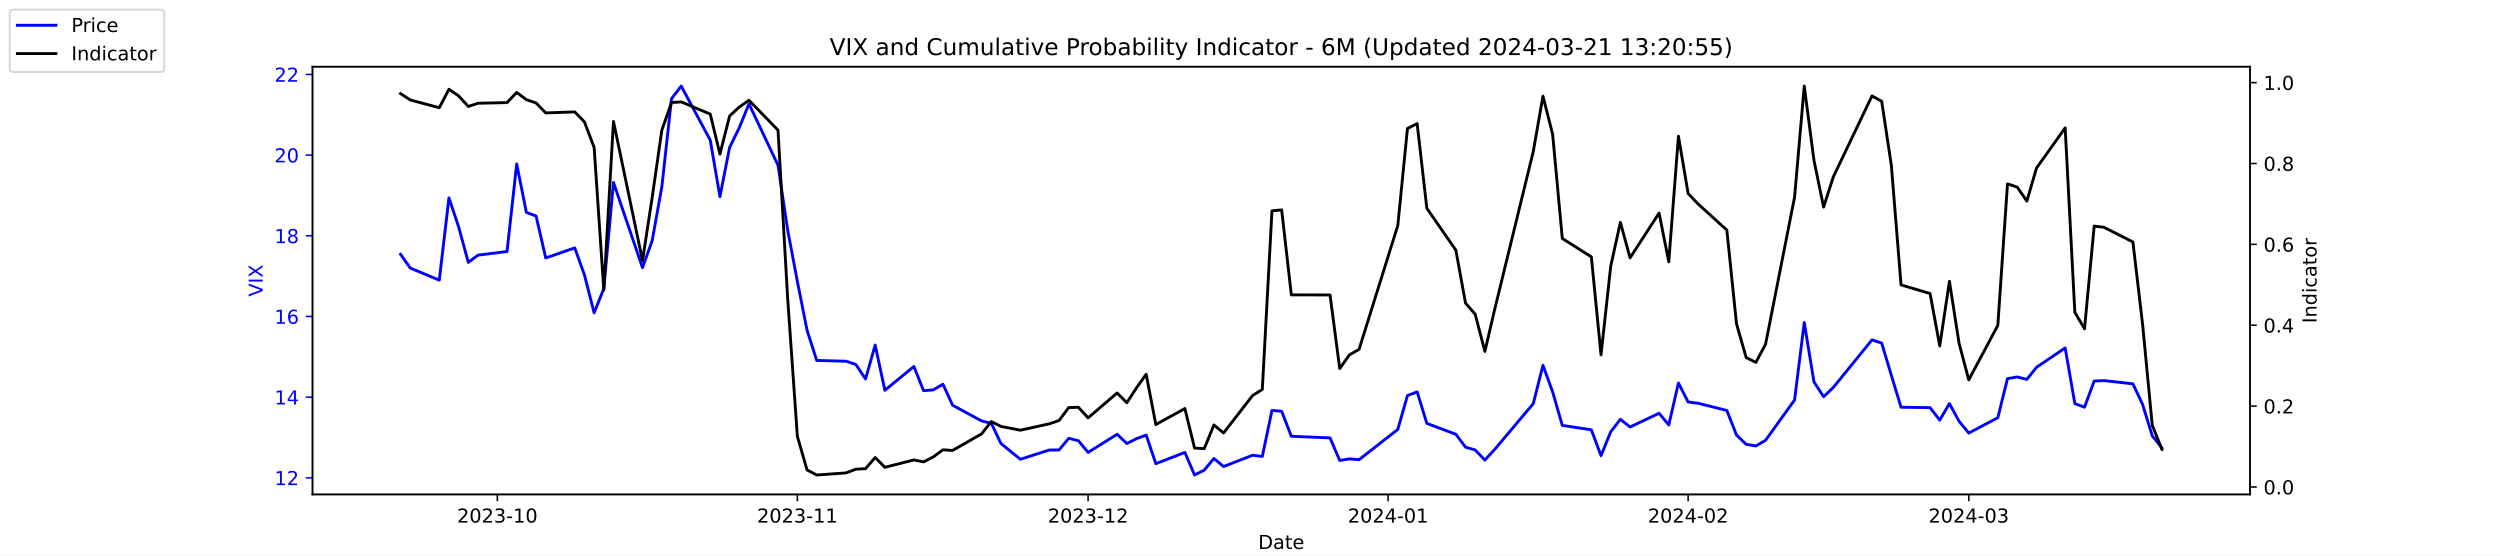
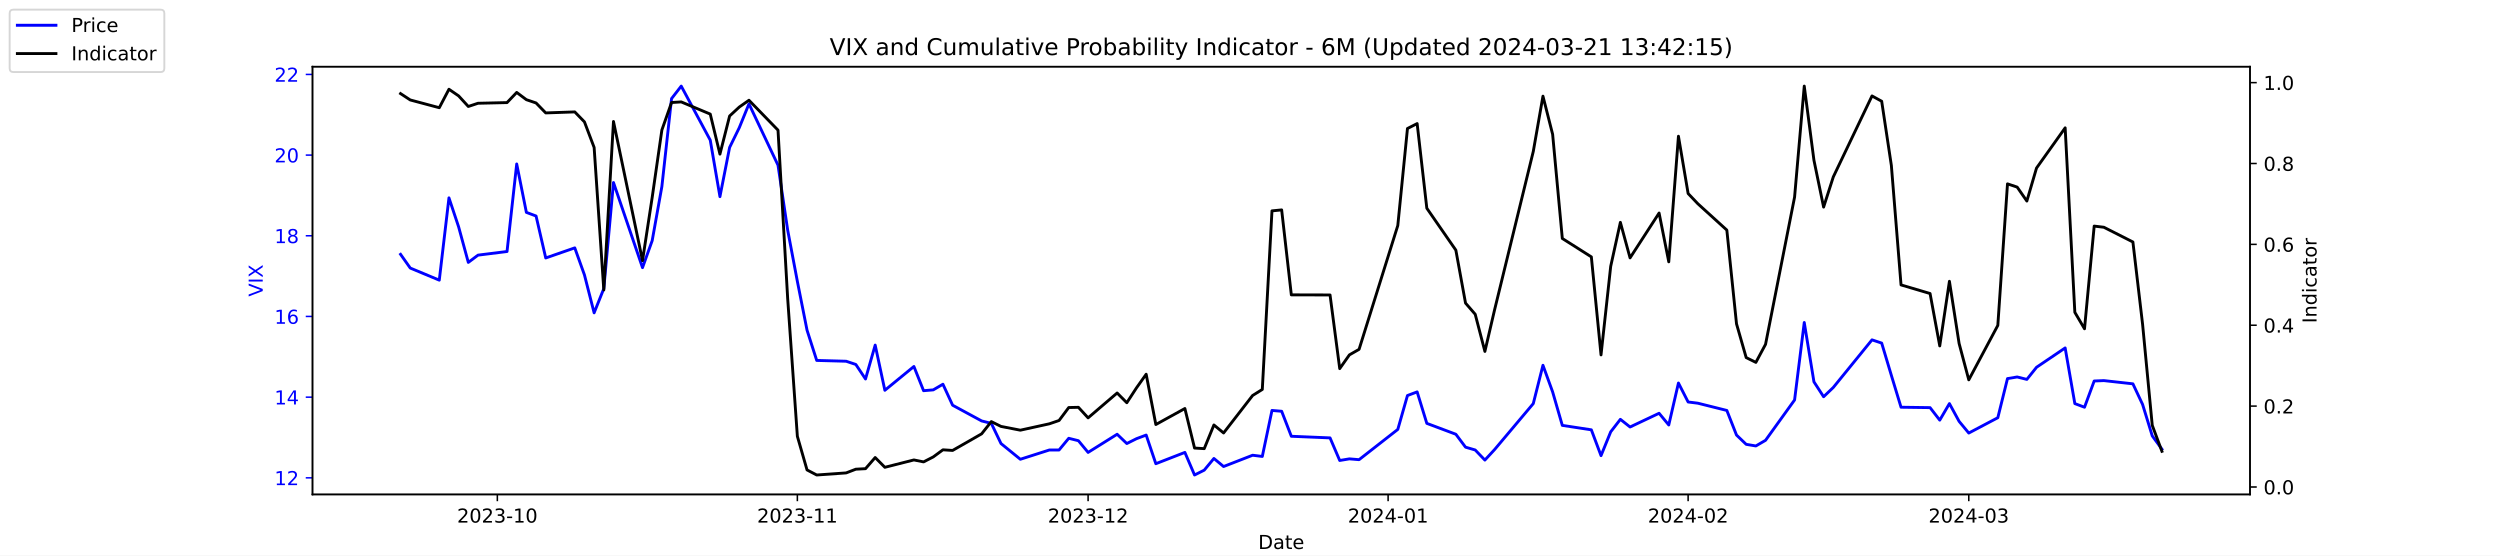
<svg xmlns="http://www.w3.org/2000/svg" xmlns:xlink="http://www.w3.org/1999/xlink" width="1296pt" height="288pt" viewBox="0 0 1296 288" version="1.1">
  <defs>
    <style type="text/css">*{stroke-linejoin: round; stroke-linecap: butt}</style>
  </defs>
  <g id="figure_1">
    <g id="patch_1">
      <path d="M 0 288  L 1296 288  L 1296 0  L 0 0  z " style="fill: #ffffff" />
    </g>
    <g id="axes_1">
      <g id="patch_2">
        <path d="M 162 256.32  L 1166.4 256.32  L 1166.4 34.56  L 162 34.56  z " style="fill: #ffffff" />
      </g>
      <g id="matplotlib.axis_1">
        <g id="xtick_1">
          <g id="line2d_1">
            <defs>
-               <path id="m95c6040fb7" d="M 0 0  L 0 3.5  " style="stroke: #000000; stroke-width: 0.8" />
+               <path id="m765b2ba6b2" d="M 0 0  L 0 3.5  " style="stroke: #000000; stroke-width: 0.8" />
            </defs>
            <g>
-               <use xlink:href="#m95c6040fb7" x="257.824" y="256.32" style="stroke: #000000; stroke-width: 0.8" />
+               <use xlink:href="#m765b2ba6b2" x="257.824" y="256.32" style="stroke: #000000; stroke-width: 0.8" />
            </g>
          </g>
          <g id="text_1">
            <g transform="translate(236.933 270.9184) scale(0.1 -0.1)">
              <defs>
                <path id="DejaVuSans-32" d="M 1228 531  L 3431 531  L 3431 0  L 469 0  L 469 531  Q 828 903 1448 1529  Q 2069 2156 2228 2338  Q 2531 2678 2651 2914  Q 2772 3150 2772 3378  Q 2772 3750 2511 3984  Q 2250 4219 1831 4219  Q 1534 4219 1204 4116  Q 875 4013 500 3803  L 500 4441  Q 881 4594 1212 4672  Q 1544 4750 1819 4750  Q 2544 4750 2975 4387  Q 3406 4025 3406 3419  Q 3406 3131 3298 2873  Q 3191 2616 2906 2266  Q 2828 2175 2409 1742  Q 1991 1309 1228 531  z " transform="scale(0.015625)" />
                <path id="DejaVuSans-30" d="M 2034 4250  Q 1547 4250 1301 3770  Q 1056 3291 1056 2328  Q 1056 1369 1301 889  Q 1547 409 2034 409  Q 2525 409 2770 889  Q 3016 1369 3016 2328  Q 3016 3291 2770 3770  Q 2525 4250 2034 4250  z M 2034 4750  Q 2819 4750 3233 4129  Q 3647 3509 3647 2328  Q 3647 1150 3233 529  Q 2819 -91 2034 -91  Q 1250 -91 836 529  Q 422 1150 422 2328  Q 422 3509 836 4129  Q 1250 4750 2034 4750  z " transform="scale(0.015625)" />
                <path id="DejaVuSans-33" d="M 2597 2516  Q 3050 2419 3304 2112  Q 3559 1806 3559 1356  Q 3559 666 3084 287  Q 2609 -91 1734 -91  Q 1441 -91 1130 -33  Q 819 25 488 141  L 488 750  Q 750 597 1062 519  Q 1375 441 1716 441  Q 2309 441 2620 675  Q 2931 909 2931 1356  Q 2931 1769 2642 2001  Q 2353 2234 1838 2234  L 1294 2234  L 1294 2753  L 1863 2753  Q 2328 2753 2575 2939  Q 2822 3125 2822 3475  Q 2822 3834 2567 4026  Q 2313 4219 1838 4219  Q 1578 4219 1281 4162  Q 984 4106 628 3988  L 628 4550  Q 988 4650 1302 4700  Q 1616 4750 1894 4750  Q 2613 4750 3031 4423  Q 3450 4097 3450 3541  Q 3450 3153 3228 2886  Q 3006 2619 2597 2516  z " transform="scale(0.015625)" />
                <path id="DejaVuSans-2d" d="M 313 2009  L 1997 2009  L 1997 1497  L 313 1497  L 313 2009  z " transform="scale(0.015625)" />
                <path id="DejaVuSans-31" d="M 794 531  L 1825 531  L 1825 4091  L 703 3866  L 703 4441  L 1819 4666  L 2450 4666  L 2450 531  L 3481 531  L 3481 0  L 794 0  L 794 531  z " transform="scale(0.015625)" />
              </defs>
              <use xlink:href="#DejaVuSans-32" />
              <use xlink:href="#DejaVuSans-30" x="63.623" />
              <use xlink:href="#DejaVuSans-32" x="127.246" />
              <use xlink:href="#DejaVuSans-33" x="190.869" />
              <use xlink:href="#DejaVuSans-2d" x="254.492" />
              <use xlink:href="#DejaVuSans-31" x="290.576" />
              <use xlink:href="#DejaVuSans-30" x="354.199" />
            </g>
          </g>
        </g>
        <g id="xtick_2">
          <g id="line2d_2">
            <g>
-               <use xlink:href="#m95c6040fb7" x="413.351" y="256.32" style="stroke: #000000; stroke-width: 0.8" />
+               <use xlink:href="#m765b2ba6b2" x="413.351" y="256.32" style="stroke: #000000; stroke-width: 0.8" />
            </g>
          </g>
          <g id="text_2">
            <g transform="translate(392.4594 270.9184) scale(0.1 -0.1)">
              <use xlink:href="#DejaVuSans-32" />
              <use xlink:href="#DejaVuSans-30" x="63.623" />
              <use xlink:href="#DejaVuSans-32" x="127.246" />
              <use xlink:href="#DejaVuSans-33" x="190.869" />
              <use xlink:href="#DejaVuSans-2d" x="254.492" />
              <use xlink:href="#DejaVuSans-31" x="290.576" />
              <use xlink:href="#DejaVuSans-31" x="354.199" />
            </g>
          </g>
        </g>
        <g id="xtick_3">
          <g id="line2d_3">
            <g>
-               <use xlink:href="#m95c6040fb7" x="564.069" y="256.32" style="stroke: #000000; stroke-width: 0.8" />
+               <use xlink:href="#m765b2ba6b2" x="564.069" y="256.32" style="stroke: #000000; stroke-width: 0.8" />
            </g>
          </g>
          <g id="text_3">
            <g transform="translate(543.178 270.9184) scale(0.1 -0.1)">
              <use xlink:href="#DejaVuSans-32" />
              <use xlink:href="#DejaVuSans-30" x="63.623" />
              <use xlink:href="#DejaVuSans-32" x="127.246" />
              <use xlink:href="#DejaVuSans-33" x="190.869" />
              <use xlink:href="#DejaVuSans-2d" x="254.492" />
              <use xlink:href="#DejaVuSans-31" x="290.576" />
              <use xlink:href="#DejaVuSans-32" x="354.199" />
            </g>
          </g>
        </g>
        <g id="xtick_4">
          <g id="line2d_4">
            <g>
-               <use xlink:href="#m95c6040fb7" x="719.596" y="256.32" style="stroke: #000000; stroke-width: 0.8" />
+               <use xlink:href="#m765b2ba6b2" x="719.596" y="256.32" style="stroke: #000000; stroke-width: 0.8" />
            </g>
          </g>
          <g id="text_4">
            <g transform="translate(698.7044 270.9184) scale(0.1 -0.1)">
              <defs>
                <path id="DejaVuSans-34" d="M 2419 4116  L 825 1625  L 2419 1625  L 2419 4116  z M 2253 4666  L 3047 4666  L 3047 1625  L 3713 1625  L 3713 1100  L 3047 1100  L 3047 0  L 2419 0  L 2419 1100  L 313 1100  L 313 1709  L 2253 4666  z " transform="scale(0.015625)" />
              </defs>
              <use xlink:href="#DejaVuSans-32" />
              <use xlink:href="#DejaVuSans-30" x="63.623" />
              <use xlink:href="#DejaVuSans-32" x="127.246" />
              <use xlink:href="#DejaVuSans-34" x="190.869" />
              <use xlink:href="#DejaVuSans-2d" x="254.492" />
              <use xlink:href="#DejaVuSans-30" x="290.576" />
              <use xlink:href="#DejaVuSans-31" x="354.199" />
            </g>
          </g>
        </g>
        <g id="xtick_5">
          <g id="line2d_5">
            <g>
-               <use xlink:href="#m95c6040fb7" x="875.122" y="256.32" style="stroke: #000000; stroke-width: 0.8" />
+               <use xlink:href="#m765b2ba6b2" x="875.122" y="256.32" style="stroke: #000000; stroke-width: 0.8" />
            </g>
          </g>
          <g id="text_5">
            <g transform="translate(854.2309 270.9184) scale(0.1 -0.1)">
              <use xlink:href="#DejaVuSans-32" />
              <use xlink:href="#DejaVuSans-30" x="63.623" />
              <use xlink:href="#DejaVuSans-32" x="127.246" />
              <use xlink:href="#DejaVuSans-34" x="190.869" />
              <use xlink:href="#DejaVuSans-2d" x="254.492" />
              <use xlink:href="#DejaVuSans-30" x="290.576" />
              <use xlink:href="#DejaVuSans-32" x="354.199" />
            </g>
          </g>
        </g>
        <g id="xtick_6">
          <g id="line2d_6">
            <g>
-               <use xlink:href="#m95c6040fb7" x="1020.615" y="256.32" style="stroke: #000000; stroke-width: 0.8" />
+               <use xlink:href="#m765b2ba6b2" x="1020.615" y="256.32" style="stroke: #000000; stroke-width: 0.8" />
            </g>
          </g>
          <g id="text_6">
            <g transform="translate(999.7234 270.9184) scale(0.1 -0.1)">
              <use xlink:href="#DejaVuSans-32" />
              <use xlink:href="#DejaVuSans-30" x="63.623" />
              <use xlink:href="#DejaVuSans-32" x="127.246" />
              <use xlink:href="#DejaVuSans-34" x="190.869" />
              <use xlink:href="#DejaVuSans-2d" x="254.492" />
              <use xlink:href="#DejaVuSans-30" x="290.576" />
              <use xlink:href="#DejaVuSans-33" x="354.199" />
            </g>
          </g>
        </g>
        <g id="text_7">
          <g transform="translate(652.2492 284.5966) scale(0.1 -0.1)">
            <defs>
              <path id="DejaVuSans-44" d="M 1259 4147  L 1259 519  L 2022 519  Q 2988 519 3436 956  Q 3884 1394 3884 2338  Q 3884 3275 3436 3711  Q 2988 4147 2022 4147  L 1259 4147  z M 628 4666  L 1925 4666  Q 3281 4666 3915 4102  Q 4550 3538 4550 2338  Q 4550 1131 3912 565  Q 3275 0 1925 0  L 628 0  L 628 4666  z " transform="scale(0.015625)" />
              <path id="DejaVuSans-61" d="M 2194 1759  Q 1497 1759 1228 1600  Q 959 1441 959 1056  Q 959 750 1161 570  Q 1363 391 1709 391  Q 2188 391 2477 730  Q 2766 1069 2766 1631  L 2766 1759  L 2194 1759  z M 3341 1997  L 3341 0  L 2766 0  L 2766 531  Q 2569 213 2275 61  Q 1981 -91 1556 -91  Q 1019 -91 701 211  Q 384 513 384 1019  Q 384 1609 779 1909  Q 1175 2209 1959 2209  L 2766 2209  L 2766 2266  Q 2766 2663 2505 2880  Q 2244 3097 1772 3097  Q 1472 3097 1187 3025  Q 903 2953 641 2809  L 641 3341  Q 956 3463 1253 3523  Q 1550 3584 1831 3584  Q 2591 3584 2966 3190  Q 3341 2797 3341 1997  z " transform="scale(0.015625)" />
              <path id="DejaVuSans-74" d="M 1172 4494  L 1172 3500  L 2356 3500  L 2356 3053  L 1172 3053  L 1172 1153  Q 1172 725 1289 603  Q 1406 481 1766 481  L 2356 481  L 2356 0  L 1766 0  Q 1100 0 847 248  Q 594 497 594 1153  L 594 3053  L 172 3053  L 172 3500  L 594 3500  L 594 4494  L 1172 4494  z " transform="scale(0.015625)" />
              <path id="DejaVuSans-65" d="M 3597 1894  L 3597 1613  L 953 1613  Q 991 1019 1311 708  Q 1631 397 2203 397  Q 2534 397 2845 478  Q 3156 559 3463 722  L 3463 178  Q 3153 47 2828 -22  Q 2503 -91 2169 -91  Q 1331 -91 842 396  Q 353 884 353 1716  Q 353 2575 817 3079  Q 1281 3584 2069 3584  Q 2775 3584 3186 3129  Q 3597 2675 3597 1894  z M 3022 2063  Q 3016 2534 2758 2815  Q 2500 3097 2075 3097  Q 1594 3097 1305 2825  Q 1016 2553 972 2059  L 3022 2063  z " transform="scale(0.015625)" />
            </defs>
            <use xlink:href="#DejaVuSans-44" />
            <use xlink:href="#DejaVuSans-61" x="77.002" />
            <use xlink:href="#DejaVuSans-74" x="138.281" />
            <use xlink:href="#DejaVuSans-65" x="177.49" />
          </g>
        </g>
      </g>
      <g id="matplotlib.axis_2">
        <g id="ytick_1">
          <g id="line2d_7">
            <defs>
-               <path id="m0928bf3469" d="M 0 0  L -3.5 0  " style="stroke: #0000ff; stroke-width: 0.8" />
+               <path id="mfd598a8038" d="M 0 0  L -3.5 0  " style="stroke: #0000ff; stroke-width: 0.8" />
            </defs>
            <g>
-               <use xlink:href="#m0928bf3469" x="162" y="247.704" style="fill: #0000ff; stroke: #0000ff; stroke-width: 0.8" />
+               <use xlink:href="#mfd598a8038" x="162" y="247.704" style="fill: #0000ff; stroke: #0000ff; stroke-width: 0.8" />
            </g>
          </g>
          <g id="text_8">
            <g style="fill: #0000ff" transform="translate(142.275 251.5031) scale(0.1 -0.1)">
              <use xlink:href="#DejaVuSans-31" />
              <use xlink:href="#DejaVuSans-32" x="63.623" />
            </g>
          </g>
        </g>
        <g id="ytick_2">
          <g id="line2d_8">
            <g>
-               <use xlink:href="#m0928bf3469" x="162" y="205.878" style="fill: #0000ff; stroke: #0000ff; stroke-width: 0.8" />
+               <use xlink:href="#mfd598a8038" x="162" y="205.878" style="fill: #0000ff; stroke: #0000ff; stroke-width: 0.8" />
            </g>
          </g>
          <g id="text_9">
            <g style="fill: #0000ff" transform="translate(142.275 209.6774) scale(0.1 -0.1)">
              <use xlink:href="#DejaVuSans-31" />
              <use xlink:href="#DejaVuSans-34" x="63.623" />
            </g>
          </g>
        </g>
        <g id="ytick_3">
          <g id="line2d_9">
            <g>
-               <use xlink:href="#m0928bf3469" x="162" y="164.052" style="fill: #0000ff; stroke: #0000ff; stroke-width: 0.8" />
+               <use xlink:href="#mfd598a8038" x="162" y="164.052" style="fill: #0000ff; stroke: #0000ff; stroke-width: 0.8" />
            </g>
          </g>
          <g id="text_10">
            <g style="fill: #0000ff" transform="translate(142.275 167.8517) scale(0.1 -0.1)">
              <defs>
                <path id="DejaVuSans-36" d="M 2113 2584  Q 1688 2584 1439 2293  Q 1191 2003 1191 1497  Q 1191 994 1439 701  Q 1688 409 2113 409  Q 2538 409 2786 701  Q 3034 994 3034 1497  Q 3034 2003 2786 2293  Q 2538 2584 2113 2584  z M 3366 4563  L 3366 3988  Q 3128 4100 2886 4159  Q 2644 4219 2406 4219  Q 1781 4219 1451 3797  Q 1122 3375 1075 2522  Q 1259 2794 1537 2939  Q 1816 3084 2150 3084  Q 2853 3084 3261 2657  Q 3669 2231 3669 1497  Q 3669 778 3244 343  Q 2819 -91 2113 -91  Q 1303 -91 875 529  Q 447 1150 447 2328  Q 447 3434 972 4092  Q 1497 4750 2381 4750  Q 2619 4750 2861 4703  Q 3103 4656 3366 4563  z " transform="scale(0.015625)" />
              </defs>
              <use xlink:href="#DejaVuSans-31" />
              <use xlink:href="#DejaVuSans-36" x="63.623" />
            </g>
          </g>
        </g>
        <g id="ytick_4">
          <g id="line2d_10">
            <g>
-               <use xlink:href="#m0928bf3469" x="162" y="122.227" style="fill: #0000ff; stroke: #0000ff; stroke-width: 0.8" />
+               <use xlink:href="#mfd598a8038" x="162" y="122.227" style="fill: #0000ff; stroke: #0000ff; stroke-width: 0.8" />
            </g>
          </g>
          <g id="text_11">
            <g style="fill: #0000ff" transform="translate(142.275 126.0259) scale(0.1 -0.1)">
              <defs>
                <path id="DejaVuSans-38" d="M 2034 2216  Q 1584 2216 1326 1975  Q 1069 1734 1069 1313  Q 1069 891 1326 650  Q 1584 409 2034 409  Q 2484 409 2743 651  Q 3003 894 3003 1313  Q 3003 1734 2745 1975  Q 2488 2216 2034 2216  z M 1403 2484  Q 997 2584 770 2862  Q 544 3141 544 3541  Q 544 4100 942 4425  Q 1341 4750 2034 4750  Q 2731 4750 3128 4425  Q 3525 4100 3525 3541  Q 3525 3141 3298 2862  Q 3072 2584 2669 2484  Q 3125 2378 3379 2068  Q 3634 1759 3634 1313  Q 3634 634 3220 271  Q 2806 -91 2034 -91  Q 1263 -91 848 271  Q 434 634 434 1313  Q 434 1759 690 2068  Q 947 2378 1403 2484  z M 1172 3481  Q 1172 3119 1398 2916  Q 1625 2713 2034 2713  Q 2441 2713 2670 2916  Q 2900 3119 2900 3481  Q 2900 3844 2670 4047  Q 2441 4250 2034 4250  Q 1625 4250 1398 4047  Q 1172 3844 1172 3481  z " transform="scale(0.015625)" />
              </defs>
              <use xlink:href="#DejaVuSans-31" />
              <use xlink:href="#DejaVuSans-38" x="63.623" />
            </g>
          </g>
        </g>
        <g id="ytick_5">
          <g id="line2d_11">
            <g>
-               <use xlink:href="#m0928bf3469" x="162" y="80.401" style="fill: #0000ff; stroke: #0000ff; stroke-width: 0.8" />
+               <use xlink:href="#mfd598a8038" x="162" y="80.401" style="fill: #0000ff; stroke: #0000ff; stroke-width: 0.8" />
            </g>
          </g>
          <g id="text_12">
            <g style="fill: #0000ff" transform="translate(142.275 84.2002) scale(0.1 -0.1)">
              <use xlink:href="#DejaVuSans-32" />
              <use xlink:href="#DejaVuSans-30" x="63.623" />
            </g>
          </g>
        </g>
        <g id="ytick_6">
          <g id="line2d_12">
            <g>
-               <use xlink:href="#m0928bf3469" x="162" y="38.575" style="fill: #0000ff; stroke: #0000ff; stroke-width: 0.8" />
+               <use xlink:href="#mfd598a8038" x="162" y="38.575" style="fill: #0000ff; stroke: #0000ff; stroke-width: 0.8" />
            </g>
          </g>
          <g id="text_13">
            <g style="fill: #0000ff" transform="translate(142.275 42.37447) scale(0.1 -0.1)">
              <use xlink:href="#DejaVuSans-32" />
              <use xlink:href="#DejaVuSans-32" x="63.623" />
            </g>
          </g>
        </g>
        <g id="text_14">
          <g style="fill: #0000ff" transform="translate(136.1953 153.7603) rotate(-90) scale(0.1 -0.1)">
            <defs>
              <path id="DejaVuSans-56" d="M 1831 0  L 50 4666  L 709 4666  L 2188 738  L 3669 4666  L 4325 4666  L 2547 0  L 1831 0  z " transform="scale(0.015625)" />
              <path id="DejaVuSans-49" d="M 628 4666  L 1259 4666  L 1259 0  L 628 0  L 628 4666  z " transform="scale(0.015625)" />
              <path id="DejaVuSans-58" d="M 403 4666  L 1081 4666  L 2241 2931  L 3406 4666  L 4084 4666  L 2584 2425  L 4184 0  L 3506 0  L 2194 1984  L 872 0  L 191 0  L 1856 2491  L 403 4666  z " transform="scale(0.015625)" />
            </defs>
            <use xlink:href="#DejaVuSans-56" />
            <use xlink:href="#DejaVuSans-49" x="68.408" />
            <use xlink:href="#DejaVuSans-58" x="97.9" />
          </g>
        </g>
      </g>
      <g id="line2d_13">
-         <path d="M 207.655 131.847  L 212.672 138.957  L 227.722 145.231  L 232.739 102.569  L 237.756 117.626  L 242.773 136.029  L 247.79 132.265  L 262.841 130.383  L 267.858 85.002  L 272.875 110.097  L 277.892 111.979  L 282.909 133.729  L 297.96 128.501  L 302.977 142.512  L 307.994 162.17  L 313.011 149.623  L 318.028 94.622  L 333.079 138.748  L 338.096 124.736  L 343.113 96.713  L 348.13 51.123  L 353.147 44.64  L 368.198 72.663  L 373.215 101.941  L 378.232 76.428  L 383.249 66.18  L 388.266 53.842  L 403.317 85.629  L 408.334 119.299  L 413.351 145.858  L 418.368 171.163  L 423.385 186.847  L 438.645 187.266  L 443.662 188.939  L 448.679 196.467  L 453.696 178.901  L 458.713 202.323  L 473.764 189.984  L 478.781 202.532  L 483.798 202.114  L 488.815 199.186  L 493.832 210.061  L 508.883 218.217  L 513.9 219.472  L 518.917 229.928  L 528.951 238.084  L 544.001 233.274  L 549.018 233.274  L 554.035 227.209  L 559.052 228.464  L 564.069 234.529  L 579.12 225.118  L 584.137 229.928  L 589.154 227.418  L 594.171 225.536  L 599.188 240.384  L 614.239 234.529  L 619.256 246.24  L 624.273 243.73  L 629.29 237.666  L 634.307 241.848  L 649.358 235.993  L 654.375 236.62  L 659.392 212.779  L 664.409 213.198  L 669.426 226.164  L 689.494 227  L 694.511 238.711  L 699.528 237.875  L 704.545 238.293  L 724.613 222.608  L 729.63 205.042  L 734.647 203.159  L 739.664 219.472  L 754.715 225.118  L 759.732 231.81  L 764.749 233.274  L 769.766 238.502  L 774.783 233.065  L 794.851 209.224  L 799.868 189.357  L 804.885 203.159  L 809.902 220.517  L 824.952 222.818  L 829.969 236.202  L 834.986 223.863  L 840.003 217.38  L 845.02 221.354  L 860.071 214.243  L 865.088 220.308  L 870.105 198.559  L 875.122 208.388  L 880.139 209.015  L 895.19 212.779  L 900.207 225.536  L 905.224 230.346  L 910.241 231.183  L 915.258 228.255  L 930.309 207.342  L 935.326 167.189  L 940.343 197.931  L 945.36 205.669  L 950.377 200.859  L 970.445 176.182  L 975.462 177.855  L 980.479 194.585  L 985.496 211.106  L 1000.547 211.316  L 1005.564 217.798  L 1010.581 209.224  L 1015.598 218.426  L 1020.615 224.491  L 1035.666 216.544  L 1040.683 196.258  L 1045.7 195.422  L 1050.717 196.677  L 1055.734 190.403  L 1070.576 180.364  L 1075.593 209.224  L 1080.61 211.106  L 1085.627 197.513  L 1090.644 197.304  L 1105.695 198.977  L 1110.711 209.642  L 1115.728 225.955  L 1120.745 232.228  " clip-path="url(#p55e41a33b6)" style="fill: none; stroke: #0000ff; stroke-width: 1.5; stroke-linecap: square" />
+         <path d="M 207.655 131.847  L 212.672 138.957  L 227.722 145.231  L 232.739 102.569  L 237.756 117.626  L 242.773 136.029  L 247.79 132.265  L 262.841 130.383  L 267.858 85.002  L 272.875 110.097  L 277.892 111.979  L 282.909 133.729  L 297.96 128.501  L 302.977 142.512  L 307.994 162.17  L 313.011 149.623  L 318.028 94.622  L 333.079 138.748  L 338.096 124.736  L 343.113 96.713  L 348.13 51.123  L 353.147 44.64  L 368.198 72.663  L 373.215 101.941  L 378.232 76.428  L 383.249 66.18  L 388.266 53.842  L 403.317 85.629  L 408.334 119.299  L 413.351 145.858  L 418.368 171.163  L 423.385 186.847  L 438.645 187.266  L 443.662 188.939  L 448.679 196.467  L 453.696 178.901  L 458.713 202.323  L 473.764 189.984  L 478.781 202.532  L 483.798 202.114  L 488.815 199.186  L 493.832 210.061  L 508.883 218.217  L 513.9 219.472  L 518.917 229.928  L 528.951 238.084  L 544.001 233.274  L 549.018 233.274  L 554.035 227.209  L 559.052 228.464  L 564.069 234.529  L 579.12 225.118  L 584.137 229.928  L 589.154 227.418  L 594.171 225.536  L 599.188 240.384  L 614.239 234.529  L 619.256 246.24  L 624.273 243.73  L 629.29 237.666  L 634.307 241.848  L 649.358 235.993  L 654.375 236.62  L 659.392 212.779  L 664.409 213.198  L 669.426 226.164  L 689.494 227  L 694.511 238.711  L 699.528 237.875  L 704.545 238.293  L 724.613 222.608  L 729.63 205.042  L 734.647 203.159  L 739.664 219.472  L 754.715 225.118  L 759.732 231.81  L 764.749 233.274  L 769.766 238.502  L 774.783 233.065  L 794.851 209.224  L 799.868 189.357  L 804.885 203.159  L 809.902 220.517  L 824.952 222.818  L 829.969 236.202  L 834.986 223.863  L 840.003 217.38  L 845.02 221.354  L 860.071 214.243  L 865.088 220.308  L 870.105 198.559  L 875.122 208.388  L 880.139 209.015  L 895.19 212.779  L 900.207 225.536  L 905.224 230.346  L 910.241 231.183  L 915.258 228.255  L 930.309 207.342  L 935.326 167.189  L 940.343 197.931  L 945.36 205.669  L 950.377 200.859  L 970.445 176.182  L 975.462 177.855  L 980.479 194.585  L 985.496 211.106  L 1000.547 211.316  L 1005.564 217.798  L 1010.581 209.224  L 1015.598 218.426  L 1020.615 224.491  L 1035.666 216.544  L 1040.683 196.258  L 1045.7 195.422  L 1050.717 196.677  L 1055.734 190.403  L 1070.576 180.364  L 1075.593 209.224  L 1080.61 211.106  L 1085.627 197.513  L 1090.644 197.304  L 1105.695 198.977  L 1110.711 209.642  L 1115.728 225.955  L 1120.745 232.856  " clip-path="url(#pb576d12935)" style="fill: none; stroke: #0000ff; stroke-width: 1.5; stroke-linecap: square" />
      </g>
      <g id="patch_3">
        <path d="M 162 256.32  L 162 34.56  " style="fill: none; stroke: #000000; stroke-width: 0.8; stroke-linejoin: miter; stroke-linecap: square" />
      </g>
      <g id="patch_4">
        <path d="M 1166.4 256.32  L 1166.4 34.56  " style="fill: none; stroke: #000000; stroke-width: 0.8; stroke-linejoin: miter; stroke-linecap: square" />
      </g>
      <g id="patch_5">
        <path d="M 162 256.32  L 1166.4 256.32  " style="fill: none; stroke: #000000; stroke-width: 0.8; stroke-linejoin: miter; stroke-linecap: square" />
      </g>
      <g id="patch_6">
        <path d="M 162 34.56  L 1166.4 34.56  " style="fill: none; stroke: #000000; stroke-width: 0.8; stroke-linejoin: miter; stroke-linecap: square" />
      </g>
    </g>
    <g id="axes_2">
      <g id="matplotlib.axis_3">
        <g id="ytick_7">
          <g id="line2d_14">
            <defs>
-               <path id="m8d803e4f2c" d="M 0 0  L 3.5 0  " style="stroke: #000000; stroke-width: 0.8" />
+               <path id="m97f613afe6" d="M 0 0  L 3.5 0  " style="stroke: #000000; stroke-width: 0.8" />
            </defs>
            <g>
-               <use xlink:href="#m8d803e4f2c" x="1166.4" y="252.461" style="stroke: #000000; stroke-width: 0.8" />
+               <use xlink:href="#m97f613afe6" x="1166.4" y="252.461" style="stroke: #000000; stroke-width: 0.8" />
            </g>
          </g>
          <g id="text_15">
            <g transform="translate(1173.4 256.2606) scale(0.1 -0.1)">
              <defs>
                <path id="DejaVuSans-2e" d="M 684 794  L 1344 794  L 1344 0  L 684 0  L 684 794  z " transform="scale(0.015625)" />
              </defs>
              <use xlink:href="#DejaVuSans-30" />
              <use xlink:href="#DejaVuSans-2e" x="63.623" />
              <use xlink:href="#DejaVuSans-30" x="95.41" />
            </g>
          </g>
        </g>
        <g id="ytick_8">
          <g id="line2d_15">
            <g>
-               <use xlink:href="#m8d803e4f2c" x="1166.4" y="210.535" style="stroke: #000000; stroke-width: 0.8" />
+               <use xlink:href="#m97f613afe6" x="1166.4" y="210.535" style="stroke: #000000; stroke-width: 0.8" />
            </g>
          </g>
          <g id="text_16">
            <g transform="translate(1173.4 214.3337) scale(0.1 -0.1)">
              <use xlink:href="#DejaVuSans-30" />
              <use xlink:href="#DejaVuSans-2e" x="63.623" />
              <use xlink:href="#DejaVuSans-32" x="95.41" />
            </g>
          </g>
        </g>
        <g id="ytick_9">
          <g id="line2d_16">
            <g>
-               <use xlink:href="#m8d803e4f2c" x="1166.4" y="168.608" style="stroke: #000000; stroke-width: 0.8" />
+               <use xlink:href="#m97f613afe6" x="1166.4" y="168.608" style="stroke: #000000; stroke-width: 0.8" />
            </g>
          </g>
          <g id="text_17">
            <g transform="translate(1173.4 172.4068) scale(0.1 -0.1)">
              <use xlink:href="#DejaVuSans-30" />
              <use xlink:href="#DejaVuSans-2e" x="63.623" />
              <use xlink:href="#DejaVuSans-34" x="95.41" />
            </g>
          </g>
        </g>
        <g id="ytick_10">
          <g id="line2d_17">
            <g>
-               <use xlink:href="#m8d803e4f2c" x="1166.4" y="126.681" style="stroke: #000000; stroke-width: 0.8" />
+               <use xlink:href="#m97f613afe6" x="1166.4" y="126.681" style="stroke: #000000; stroke-width: 0.8" />
            </g>
          </g>
          <g id="text_18">
            <g transform="translate(1173.4 130.4799) scale(0.1 -0.1)">
              <use xlink:href="#DejaVuSans-30" />
              <use xlink:href="#DejaVuSans-2e" x="63.623" />
              <use xlink:href="#DejaVuSans-36" x="95.41" />
            </g>
          </g>
        </g>
        <g id="ytick_11">
          <g id="line2d_18">
            <g>
-               <use xlink:href="#m8d803e4f2c" x="1166.4" y="84.754" style="stroke: #000000; stroke-width: 0.8" />
+               <use xlink:href="#m97f613afe6" x="1166.4" y="84.754" style="stroke: #000000; stroke-width: 0.8" />
            </g>
          </g>
          <g id="text_19">
            <g transform="translate(1173.4 88.55298) scale(0.1 -0.1)">
              <use xlink:href="#DejaVuSans-30" />
              <use xlink:href="#DejaVuSans-2e" x="63.623" />
              <use xlink:href="#DejaVuSans-38" x="95.41" />
            </g>
          </g>
        </g>
        <g id="ytick_12">
          <g id="line2d_19">
            <g>
-               <use xlink:href="#m8d803e4f2c" x="1166.4" y="42.827" style="stroke: #000000; stroke-width: 0.8" />
+               <use xlink:href="#m97f613afe6" x="1166.4" y="42.827" style="stroke: #000000; stroke-width: 0.8" />
            </g>
          </g>
          <g id="text_20">
            <g transform="translate(1173.4 46.62607) scale(0.1 -0.1)">
              <use xlink:href="#DejaVuSans-31" />
              <use xlink:href="#DejaVuSans-2e" x="63.623" />
              <use xlink:href="#DejaVuSans-30" x="95.41" />
            </g>
          </g>
        </g>
        <g id="text_21">
          <g transform="translate(1200.902 167.5353) rotate(-90) scale(0.1 -0.1)">
            <defs>
              <path id="DejaVuSans-6e" d="M 3513 2113  L 3513 0  L 2938 0  L 2938 2094  Q 2938 2591 2744 2837  Q 2550 3084 2163 3084  Q 1697 3084 1428 2787  Q 1159 2491 1159 1978  L 1159 0  L 581 0  L 581 3500  L 1159 3500  L 1159 2956  Q 1366 3272 1645 3428  Q 1925 3584 2291 3584  Q 2894 3584 3203 3211  Q 3513 2838 3513 2113  z " transform="scale(0.015625)" />
              <path id="DejaVuSans-64" d="M 2906 2969  L 2906 4863  L 3481 4863  L 3481 0  L 2906 0  L 2906 525  Q 2725 213 2448 61  Q 2172 -91 1784 -91  Q 1150 -91 751 415  Q 353 922 353 1747  Q 353 2572 751 3078  Q 1150 3584 1784 3584  Q 2172 3584 2448 3432  Q 2725 3281 2906 2969  z M 947 1747  Q 947 1113 1208 752  Q 1469 391 1925 391  Q 2381 391 2643 752  Q 2906 1113 2906 1747  Q 2906 2381 2643 2742  Q 2381 3103 1925 3103  Q 1469 3103 1208 2742  Q 947 2381 947 1747  z " transform="scale(0.015625)" />
              <path id="DejaVuSans-69" d="M 603 3500  L 1178 3500  L 1178 0  L 603 0  L 603 3500  z M 603 4863  L 1178 4863  L 1178 4134  L 603 4134  L 603 4863  z " transform="scale(0.015625)" />
              <path id="DejaVuSans-63" d="M 3122 3366  L 3122 2828  Q 2878 2963 2633 3030  Q 2388 3097 2138 3097  Q 1578 3097 1268 2742  Q 959 2388 959 1747  Q 959 1106 1268 751  Q 1578 397 2138 397  Q 2388 397 2633 464  Q 2878 531 3122 666  L 3122 134  Q 2881 22 2623 -34  Q 2366 -91 2075 -91  Q 1284 -91 818 406  Q 353 903 353 1747  Q 353 2603 823 3093  Q 1294 3584 2113 3584  Q 2378 3584 2631 3529  Q 2884 3475 3122 3366  z " transform="scale(0.015625)" />
              <path id="DejaVuSans-6f" d="M 1959 3097  Q 1497 3097 1228 2736  Q 959 2375 959 1747  Q 959 1119 1226 758  Q 1494 397 1959 397  Q 2419 397 2687 759  Q 2956 1122 2956 1747  Q 2956 2369 2687 2733  Q 2419 3097 1959 3097  z M 1959 3584  Q 2709 3584 3137 3096  Q 3566 2609 3566 1747  Q 3566 888 3137 398  Q 2709 -91 1959 -91  Q 1206 -91 779 398  Q 353 888 353 1747  Q 353 2609 779 3096  Q 1206 3584 1959 3584  z " transform="scale(0.015625)" />
              <path id="DejaVuSans-72" d="M 2631 2963  Q 2534 3019 2420 3045  Q 2306 3072 2169 3072  Q 1681 3072 1420 2755  Q 1159 2438 1159 1844  L 1159 0  L 581 0  L 581 3500  L 1159 3500  L 1159 2956  Q 1341 3275 1631 3429  Q 1922 3584 2338 3584  Q 2397 3584 2469 3576  Q 2541 3569 2628 3553  L 2631 2963  z " transform="scale(0.015625)" />
            </defs>
            <use xlink:href="#DejaVuSans-49" />
            <use xlink:href="#DejaVuSans-6e" x="29.492" />
            <use xlink:href="#DejaVuSans-64" x="92.871" />
            <use xlink:href="#DejaVuSans-69" x="156.348" />
            <use xlink:href="#DejaVuSans-63" x="184.131" />
            <use xlink:href="#DejaVuSans-61" x="239.111" />
            <use xlink:href="#DejaVuSans-74" x="300.391" />
            <use xlink:href="#DejaVuSans-6f" x="339.6" />
            <use xlink:href="#DejaVuSans-72" x="400.781" />
          </g>
        </g>
      </g>
      <g id="line2d_20">
-         <path d="M 207.655 48.523  L 212.672 51.818  L 227.722 55.84  L 232.739 46.27  L 237.756 49.714  L 242.773 55.196  L 247.79 53.533  L 262.841 53.183  L 267.858 47.919  L 272.875 51.676  L 277.892 53.378  L 282.909 58.536  L 297.96 58.014  L 302.977 63.187  L 307.994 76.444  L 313.011 150.306  L 318.028 62.975  L 333.079 135.12  L 338.096 102.306  L 343.113 67.397  L 348.13 53.146  L 353.147 52.833  L 368.198 59.145  L 373.215 79.898  L 378.232 60.134  L 383.249 55.494  L 388.266 51.97  L 403.317 67.473  L 408.334 154.832  L 413.351 226.181  L 418.368 243.614  L 423.385 246.24  L 438.645 245.155  L 443.662 243.23  L 448.679 242.964  L 453.696 237.183  L 458.713 242.25  L 473.764 238.435  L 478.781 239.446  L 483.798 236.871  L 488.815 233.181  L 493.832 233.507  L 508.883 224.892  L 513.9 218.558  L 518.917 221.057  L 528.951 223.009  L 544.001 219.7  L 549.018 217.982  L 554.035 211.268  L 559.052 211.153  L 564.069 216.619  L 579.12 203.731  L 584.137 208.779  L 589.154 201.073  L 594.171 194.005  L 599.188 220.075  L 614.239 211.773  L 619.256 232.27  L 624.273 232.576  L 629.29 220.306  L 634.307 224.445  L 649.358 205.016  L 654.375 201.89  L 659.392 109.314  L 664.409 108.817  L 669.426 152.854  L 689.494 152.91  L 694.511 191.088  L 699.528 183.971  L 704.545 181.099  L 724.613 116.924  L 729.63 66.625  L 734.647 64.069  L 739.664 107.95  L 754.715 129.692  L 759.732 157.129  L 764.749 162.918  L 769.766 182.173  L 774.783 160.638  L 794.851 78.509  L 799.868 49.855  L 804.885 69.641  L 809.902 123.62  L 824.952 133.166  L 829.969 183.971  L 834.986 138.075  L 840.003 115.269  L 845.02 133.687  L 860.071 110.438  L 865.088 135.725  L 870.105 70.632  L 875.122 100.32  L 880.139 105.601  L 895.19 119.275  L 900.207 167.88  L 905.224 185.376  L 910.241 187.855  L 915.258 178.494  L 930.309 102.174  L 935.326 44.64  L 940.343 83.051  L 945.36 107.357  L 950.377 91.715  L 970.445 49.731  L 975.462 52.489  L 980.479 85.756  L 985.496 147.7  L 1000.547 152.158  L 1005.564 179.324  L 1010.581 145.833  L 1015.598 178.052  L 1020.615 196.907  L 1035.666 168.687  L 1040.683 95.313  L 1045.7 96.993  L 1050.717 104.224  L 1055.734 87.118  L 1070.576 66.278  L 1075.593 161.903  L 1080.61 170.437  L 1085.627 117.21  L 1090.644 117.809  L 1105.695 125.441  L 1110.711 168.039  L 1115.728 220.487  L 1120.745 232.971  " clip-path="url(#p55e41a33b6)" style="fill: none; stroke: #000000; stroke-width: 1.5; stroke-linecap: square" />
+         <path d="M 207.655 48.523  L 212.672 51.818  L 227.722 55.84  L 232.739 46.27  L 237.756 49.714  L 242.773 55.196  L 247.79 53.533  L 262.841 53.183  L 267.858 47.919  L 272.875 51.676  L 277.892 53.378  L 282.909 58.536  L 297.96 58.014  L 302.977 63.187  L 307.994 76.444  L 313.011 150.306  L 318.028 62.975  L 333.079 135.12  L 338.096 102.306  L 343.113 67.397  L 348.13 53.146  L 353.147 52.833  L 368.198 59.145  L 373.215 79.898  L 378.232 60.134  L 383.249 55.494  L 388.266 51.97  L 403.317 67.473  L 408.334 154.832  L 413.351 226.181  L 418.368 243.614  L 423.385 246.24  L 438.645 245.155  L 443.662 243.23  L 448.679 242.964  L 453.696 237.183  L 458.713 242.25  L 473.764 238.435  L 478.781 239.446  L 483.798 236.871  L 488.815 233.181  L 493.832 233.507  L 508.883 224.892  L 513.9 218.558  L 518.917 221.057  L 528.951 223.009  L 544.001 219.7  L 549.018 217.982  L 554.035 211.268  L 559.052 211.153  L 564.069 216.619  L 579.12 203.731  L 584.137 208.779  L 589.154 201.073  L 594.171 194.005  L 599.188 220.075  L 614.239 211.773  L 619.256 232.27  L 624.273 232.576  L 629.29 220.306  L 634.307 224.445  L 649.358 205.016  L 654.375 201.89  L 659.392 109.314  L 664.409 108.817  L 669.426 152.854  L 689.494 152.91  L 694.511 191.088  L 699.528 183.971  L 704.545 181.099  L 724.613 116.924  L 729.63 66.625  L 734.647 64.069  L 739.664 107.95  L 754.715 129.692  L 759.732 157.129  L 764.749 162.918  L 769.766 182.173  L 774.783 160.638  L 794.851 78.509  L 799.868 49.855  L 804.885 69.641  L 809.902 123.62  L 824.952 133.166  L 829.969 183.971  L 834.986 138.075  L 840.003 115.269  L 845.02 133.687  L 860.071 110.438  L 865.088 135.725  L 870.105 70.632  L 875.122 100.32  L 880.139 105.601  L 895.19 119.275  L 900.207 167.88  L 905.224 185.376  L 910.241 187.855  L 915.258 178.494  L 930.309 102.174  L 935.326 44.64  L 940.343 83.051  L 945.36 107.357  L 950.377 91.715  L 970.445 49.731  L 975.462 52.489  L 980.479 85.756  L 985.496 147.7  L 1000.547 152.158  L 1005.564 179.324  L 1010.581 145.833  L 1015.598 178.052  L 1020.615 196.907  L 1035.666 168.687  L 1040.683 95.313  L 1045.7 96.993  L 1050.717 104.224  L 1055.734 87.118  L 1070.576 66.278  L 1075.593 161.903  L 1080.61 170.437  L 1085.627 117.21  L 1090.644 117.809  L 1105.695 125.441  L 1110.711 168.039  L 1115.728 220.487  L 1120.745 233.963  " clip-path="url(#pb576d12935)" style="fill: none; stroke: #000000; stroke-width: 1.5; stroke-linecap: square" />
      </g>
      <g id="patch_7">
        <path d="M 162 256.32  L 162 34.56  " style="fill: none; stroke: #000000; stroke-width: 0.8; stroke-linejoin: miter; stroke-linecap: square" />
      </g>
      <g id="patch_8">
        <path d="M 1166.4 256.32  L 1166.4 34.56  " style="fill: none; stroke: #000000; stroke-width: 0.8; stroke-linejoin: miter; stroke-linecap: square" />
      </g>
      <g id="patch_9">
        <path d="M 162 256.32  L 1166.4 256.32  " style="fill: none; stroke: #000000; stroke-width: 0.8; stroke-linejoin: miter; stroke-linecap: square" />
      </g>
      <g id="patch_10">
        <path d="M 162 34.56  L 1166.4 34.56  " style="fill: none; stroke: #000000; stroke-width: 0.8; stroke-linejoin: miter; stroke-linecap: square" />
      </g>
      <g id="text_22">
        <g transform="translate(430.0941 28.56) scale(0.12 -0.12)">
          <defs>
            <path id="DejaVuSans-20" transform="scale(0.015625)" />
            <path id="DejaVuSans-43" d="M 4122 4306  L 4122 3641  Q 3803 3938 3442 4084  Q 3081 4231 2675 4231  Q 1875 4231 1450 3742  Q 1025 3253 1025 2328  Q 1025 1406 1450 917  Q 1875 428 2675 428  Q 3081 428 3442 575  Q 3803 722 4122 1019  L 4122 359  Q 3791 134 3420 21  Q 3050 -91 2638 -91  Q 1578 -91 968 557  Q 359 1206 359 2328  Q 359 3453 968 4101  Q 1578 4750 2638 4750  Q 3056 4750 3426 4639  Q 3797 4528 4122 4306  z " transform="scale(0.015625)" />
            <path id="DejaVuSans-75" d="M 544 1381  L 544 3500  L 1119 3500  L 1119 1403  Q 1119 906 1312 657  Q 1506 409 1894 409  Q 2359 409 2629 706  Q 2900 1003 2900 1516  L 2900 3500  L 3475 3500  L 3475 0  L 2900 0  L 2900 538  Q 2691 219 2414 64  Q 2138 -91 1772 -91  Q 1169 -91 856 284  Q 544 659 544 1381  z M 1991 3584  L 1991 3584  z " transform="scale(0.015625)" />
            <path id="DejaVuSans-6d" d="M 3328 2828  Q 3544 3216 3844 3400  Q 4144 3584 4550 3584  Q 5097 3584 5394 3201  Q 5691 2819 5691 2113  L 5691 0  L 5113 0  L 5113 2094  Q 5113 2597 4934 2840  Q 4756 3084 4391 3084  Q 3944 3084 3684 2787  Q 3425 2491 3425 1978  L 3425 0  L 2847 0  L 2847 2094  Q 2847 2600 2669 2842  Q 2491 3084 2119 3084  Q 1678 3084 1418 2786  Q 1159 2488 1159 1978  L 1159 0  L 581 0  L 581 3500  L 1159 3500  L 1159 2956  Q 1356 3278 1631 3431  Q 1906 3584 2284 3584  Q 2666 3584 2933 3390  Q 3200 3197 3328 2828  z " transform="scale(0.015625)" />
            <path id="DejaVuSans-6c" d="M 603 4863  L 1178 4863  L 1178 0  L 603 0  L 603 4863  z " transform="scale(0.015625)" />
            <path id="DejaVuSans-76" d="M 191 3500  L 800 3500  L 1894 563  L 2988 3500  L 3597 3500  L 2284 0  L 1503 0  L 191 3500  z " transform="scale(0.015625)" />
            <path id="DejaVuSans-50" d="M 1259 4147  L 1259 2394  L 2053 2394  Q 2494 2394 2734 2622  Q 2975 2850 2975 3272  Q 2975 3691 2734 3919  Q 2494 4147 2053 4147  L 1259 4147  z M 628 4666  L 2053 4666  Q 2838 4666 3239 4311  Q 3641 3956 3641 3272  Q 3641 2581 3239 2228  Q 2838 1875 2053 1875  L 1259 1875  L 1259 0  L 628 0  L 628 4666  z " transform="scale(0.015625)" />
            <path id="DejaVuSans-62" d="M 3116 1747  Q 3116 2381 2855 2742  Q 2594 3103 2138 3103  Q 1681 3103 1420 2742  Q 1159 2381 1159 1747  Q 1159 1113 1420 752  Q 1681 391 2138 391  Q 2594 391 2855 752  Q 3116 1113 3116 1747  z M 1159 2969  Q 1341 3281 1617 3432  Q 1894 3584 2278 3584  Q 2916 3584 3314 3078  Q 3713 2572 3713 1747  Q 3713 922 3314 415  Q 2916 -91 2278 -91  Q 1894 -91 1617 61  Q 1341 213 1159 525  L 1159 0  L 581 0  L 581 4863  L 1159 4863  L 1159 2969  z " transform="scale(0.015625)" />
            <path id="DejaVuSans-79" d="M 2059 -325  Q 1816 -950 1584 -1140  Q 1353 -1331 966 -1331  L 506 -1331  L 506 -850  L 844 -850  Q 1081 -850 1212 -737  Q 1344 -625 1503 -206  L 1606 56  L 191 3500  L 800 3500  L 1894 763  L 2988 3500  L 3597 3500  L 2059 -325  z " transform="scale(0.015625)" />
            <path id="DejaVuSans-4d" d="M 628 4666  L 1569 4666  L 2759 1491  L 3956 4666  L 4897 4666  L 4897 0  L 4281 0  L 4281 4097  L 3078 897  L 2444 897  L 1241 4097  L 1241 0  L 628 0  L 628 4666  z " transform="scale(0.015625)" />
            <path id="DejaVuSans-28" d="M 1984 4856  Q 1566 4138 1362 3434  Q 1159 2731 1159 2009  Q 1159 1288 1364 580  Q 1569 -128 1984 -844  L 1484 -844  Q 1016 -109 783 600  Q 550 1309 550 2009  Q 550 2706 781 3412  Q 1013 4119 1484 4856  L 1984 4856  z " transform="scale(0.015625)" />
            <path id="DejaVuSans-55" d="M 556 4666  L 1191 4666  L 1191 1831  Q 1191 1081 1462 751  Q 1734 422 2344 422  Q 2950 422 3222 751  Q 3494 1081 3494 1831  L 3494 4666  L 4128 4666  L 4128 1753  Q 4128 841 3676 375  Q 3225 -91 2344 -91  Q 1459 -91 1007 375  Q 556 841 556 1753  L 556 4666  z " transform="scale(0.015625)" />
            <path id="DejaVuSans-70" d="M 1159 525  L 1159 -1331  L 581 -1331  L 581 3500  L 1159 3500  L 1159 2969  Q 1341 3281 1617 3432  Q 1894 3584 2278 3584  Q 2916 3584 3314 3078  Q 3713 2572 3713 1747  Q 3713 922 3314 415  Q 2916 -91 2278 -91  Q 1894 -91 1617 61  Q 1341 213 1159 525  z M 3116 1747  Q 3116 2381 2855 2742  Q 2594 3103 2138 3103  Q 1681 3103 1420 2742  Q 1159 2381 1159 1747  Q 1159 1113 1420 752  Q 1681 391 2138 391  Q 2594 391 2855 752  Q 3116 1113 3116 1747  z " transform="scale(0.015625)" />
            <path id="DejaVuSans-3a" d="M 750 794  L 1409 794  L 1409 0  L 750 0  L 750 794  z M 750 3309  L 1409 3309  L 1409 2516  L 750 2516  L 750 3309  z " transform="scale(0.015625)" />
            <path id="DejaVuSans-35" d="M 691 4666  L 3169 4666  L 3169 4134  L 1269 4134  L 1269 2991  Q 1406 3038 1543 3061  Q 1681 3084 1819 3084  Q 2600 3084 3056 2656  Q 3513 2228 3513 1497  Q 3513 744 3044 326  Q 2575 -91 1722 -91  Q 1428 -91 1123 -41  Q 819 9 494 109  L 494 744  Q 775 591 1075 516  Q 1375 441 1709 441  Q 2250 441 2565 725  Q 2881 1009 2881 1497  Q 2881 1984 2565 2268  Q 2250 2553 1709 2553  Q 1456 2553 1204 2497  Q 953 2441 691 2322  L 691 4666  z " transform="scale(0.015625)" />
            <path id="DejaVuSans-29" d="M 513 4856  L 1013 4856  Q 1481 4119 1714 3412  Q 1947 2706 1947 2009  Q 1947 1309 1714 600  Q 1481 -109 1013 -844  L 513 -844  Q 928 -128 1133 580  Q 1338 1288 1338 2009  Q 1338 2731 1133 3434  Q 928 4138 513 4856  z " transform="scale(0.015625)" />
          </defs>
          <use xlink:href="#DejaVuSans-56" />
          <use xlink:href="#DejaVuSans-49" x="68.408" />
          <use xlink:href="#DejaVuSans-58" x="97.9" />
          <use xlink:href="#DejaVuSans-20" x="166.406" />
          <use xlink:href="#DejaVuSans-61" x="198.193" />
          <use xlink:href="#DejaVuSans-6e" x="259.473" />
          <use xlink:href="#DejaVuSans-64" x="322.852" />
          <use xlink:href="#DejaVuSans-20" x="386.328" />
          <use xlink:href="#DejaVuSans-43" x="418.115" />
          <use xlink:href="#DejaVuSans-75" x="487.939" />
          <use xlink:href="#DejaVuSans-6d" x="551.318" />
          <use xlink:href="#DejaVuSans-75" x="648.73" />
          <use xlink:href="#DejaVuSans-6c" x="712.109" />
          <use xlink:href="#DejaVuSans-61" x="739.893" />
          <use xlink:href="#DejaVuSans-74" x="801.172" />
          <use xlink:href="#DejaVuSans-69" x="840.381" />
          <use xlink:href="#DejaVuSans-76" x="868.164" />
          <use xlink:href="#DejaVuSans-65" x="927.344" />
          <use xlink:href="#DejaVuSans-20" x="988.867" />
          <use xlink:href="#DejaVuSans-50" x="1020.654" />
          <use xlink:href="#DejaVuSans-72" x="1079.207" />
          <use xlink:href="#DejaVuSans-6f" x="1118.07" />
          <use xlink:href="#DejaVuSans-62" x="1179.252" />
          <use xlink:href="#DejaVuSans-61" x="1242.729" />
          <use xlink:href="#DejaVuSans-62" x="1304.008" />
          <use xlink:href="#DejaVuSans-69" x="1367.484" />
          <use xlink:href="#DejaVuSans-6c" x="1395.268" />
          <use xlink:href="#DejaVuSans-69" x="1423.051" />
          <use xlink:href="#DejaVuSans-74" x="1450.834" />
          <use xlink:href="#DejaVuSans-79" x="1490.043" />
          <use xlink:href="#DejaVuSans-20" x="1549.223" />
          <use xlink:href="#DejaVuSans-49" x="1581.01" />
          <use xlink:href="#DejaVuSans-6e" x="1610.502" />
          <use xlink:href="#DejaVuSans-64" x="1673.881" />
          <use xlink:href="#DejaVuSans-69" x="1737.357" />
          <use xlink:href="#DejaVuSans-63" x="1765.141" />
          <use xlink:href="#DejaVuSans-61" x="1820.121" />
          <use xlink:href="#DejaVuSans-74" x="1881.4" />
          <use xlink:href="#DejaVuSans-6f" x="1920.609" />
          <use xlink:href="#DejaVuSans-72" x="1981.791" />
          <use xlink:href="#DejaVuSans-20" x="2022.904" />
          <use xlink:href="#DejaVuSans-2d" x="2054.691" />
          <use xlink:href="#DejaVuSans-20" x="2090.775" />
          <use xlink:href="#DejaVuSans-36" x="2122.562" />
          <use xlink:href="#DejaVuSans-4d" x="2186.186" />
          <use xlink:href="#DejaVuSans-20" x="2272.465" />
          <use xlink:href="#DejaVuSans-28" x="2304.252" />
          <use xlink:href="#DejaVuSans-55" x="2343.266" />
          <use xlink:href="#DejaVuSans-70" x="2416.459" />
          <use xlink:href="#DejaVuSans-64" x="2479.936" />
          <use xlink:href="#DejaVuSans-61" x="2543.412" />
          <use xlink:href="#DejaVuSans-74" x="2604.691" />
          <use xlink:href="#DejaVuSans-65" x="2643.9" />
          <use xlink:href="#DejaVuSans-64" x="2705.424" />
          <use xlink:href="#DejaVuSans-20" x="2768.9" />
          <use xlink:href="#DejaVuSans-32" x="2800.688" />
          <use xlink:href="#DejaVuSans-30" x="2864.311" />
          <use xlink:href="#DejaVuSans-32" x="2927.934" />
          <use xlink:href="#DejaVuSans-34" x="2991.557" />
          <use xlink:href="#DejaVuSans-2d" x="3055.18" />
          <use xlink:href="#DejaVuSans-30" x="3091.264" />
          <use xlink:href="#DejaVuSans-33" x="3154.887" />
          <use xlink:href="#DejaVuSans-2d" x="3218.51" />
          <use xlink:href="#DejaVuSans-32" x="3254.594" />
          <use xlink:href="#DejaVuSans-31" x="3318.217" />
          <use xlink:href="#DejaVuSans-20" x="3381.84" />
          <use xlink:href="#DejaVuSans-31" x="3413.627" />
          <use xlink:href="#DejaVuSans-33" x="3477.25" />
          <use xlink:href="#DejaVuSans-3a" x="3540.873" />
-           <use xlink:href="#DejaVuSans-32" x="3574.564" />
-           <use xlink:href="#DejaVuSans-30" x="3638.188" />
+           <use xlink:href="#DejaVuSans-34" x="3574.564" />
+           <use xlink:href="#DejaVuSans-32" x="3638.188" />
          <use xlink:href="#DejaVuSans-3a" x="3701.811" />
-           <use xlink:href="#DejaVuSans-35" x="3735.502" />
+           <use xlink:href="#DejaVuSans-31" x="3735.502" />
          <use xlink:href="#DejaVuSans-35" x="3799.125" />
          <use xlink:href="#DejaVuSans-29" x="3862.748" />
        </g>
      </g>
    </g>
    <g id="legend_1">
      <g id="patch_11">
        <path d="M 7 37.356  L 83.191 37.356  Q 85.191 37.356 85.191 35.356  L 85.191 7  Q 85.191 5 83.191 5  L 7 5  Q 5 5 5 7  L 5 35.356  Q 5 37.356 7 37.356  z " style="fill: #ffffff; opacity: 0.8; stroke: #cccccc; stroke-linejoin: miter" />
      </g>
      <g id="line2d_21">
        <path d="M 9 13.098  L 19 13.098  L 29 13.098  " style="fill: none; stroke: #0000ff; stroke-width: 1.5; stroke-linecap: square" />
      </g>
      <g id="text_23">
        <g transform="translate(37 16.59844) scale(0.1 -0.1)">
          <use xlink:href="#DejaVuSans-50" />
          <use xlink:href="#DejaVuSans-72" x="58.553" />
          <use xlink:href="#DejaVuSans-69" x="99.666" />
          <use xlink:href="#DejaVuSans-63" x="127.449" />
          <use xlink:href="#DejaVuSans-65" x="182.43" />
        </g>
      </g>
      <g id="line2d_22">
        <path d="M 9 27.777  L 19 27.777  L 29 27.777  " style="fill: none; stroke: #000000; stroke-width: 1.5; stroke-linecap: square" />
      </g>
      <g id="text_24">
        <g transform="translate(37 31.27656) scale(0.1 -0.1)">
          <use xlink:href="#DejaVuSans-49" />
          <use xlink:href="#DejaVuSans-6e" x="29.492" />
          <use xlink:href="#DejaVuSans-64" x="92.871" />
          <use xlink:href="#DejaVuSans-69" x="156.348" />
          <use xlink:href="#DejaVuSans-63" x="184.131" />
          <use xlink:href="#DejaVuSans-61" x="239.111" />
          <use xlink:href="#DejaVuSans-74" x="300.391" />
          <use xlink:href="#DejaVuSans-6f" x="339.6" />
          <use xlink:href="#DejaVuSans-72" x="400.781" />
        </g>
      </g>
    </g>
  </g>
  <defs>
-     <clipPath id="p55e41a33b6">
+     <clipPath id="pb576d12935">
      <rect x="162" y="34.56" width="1004.4" height="221.76" />
    </clipPath>
  </defs>
</svg>
